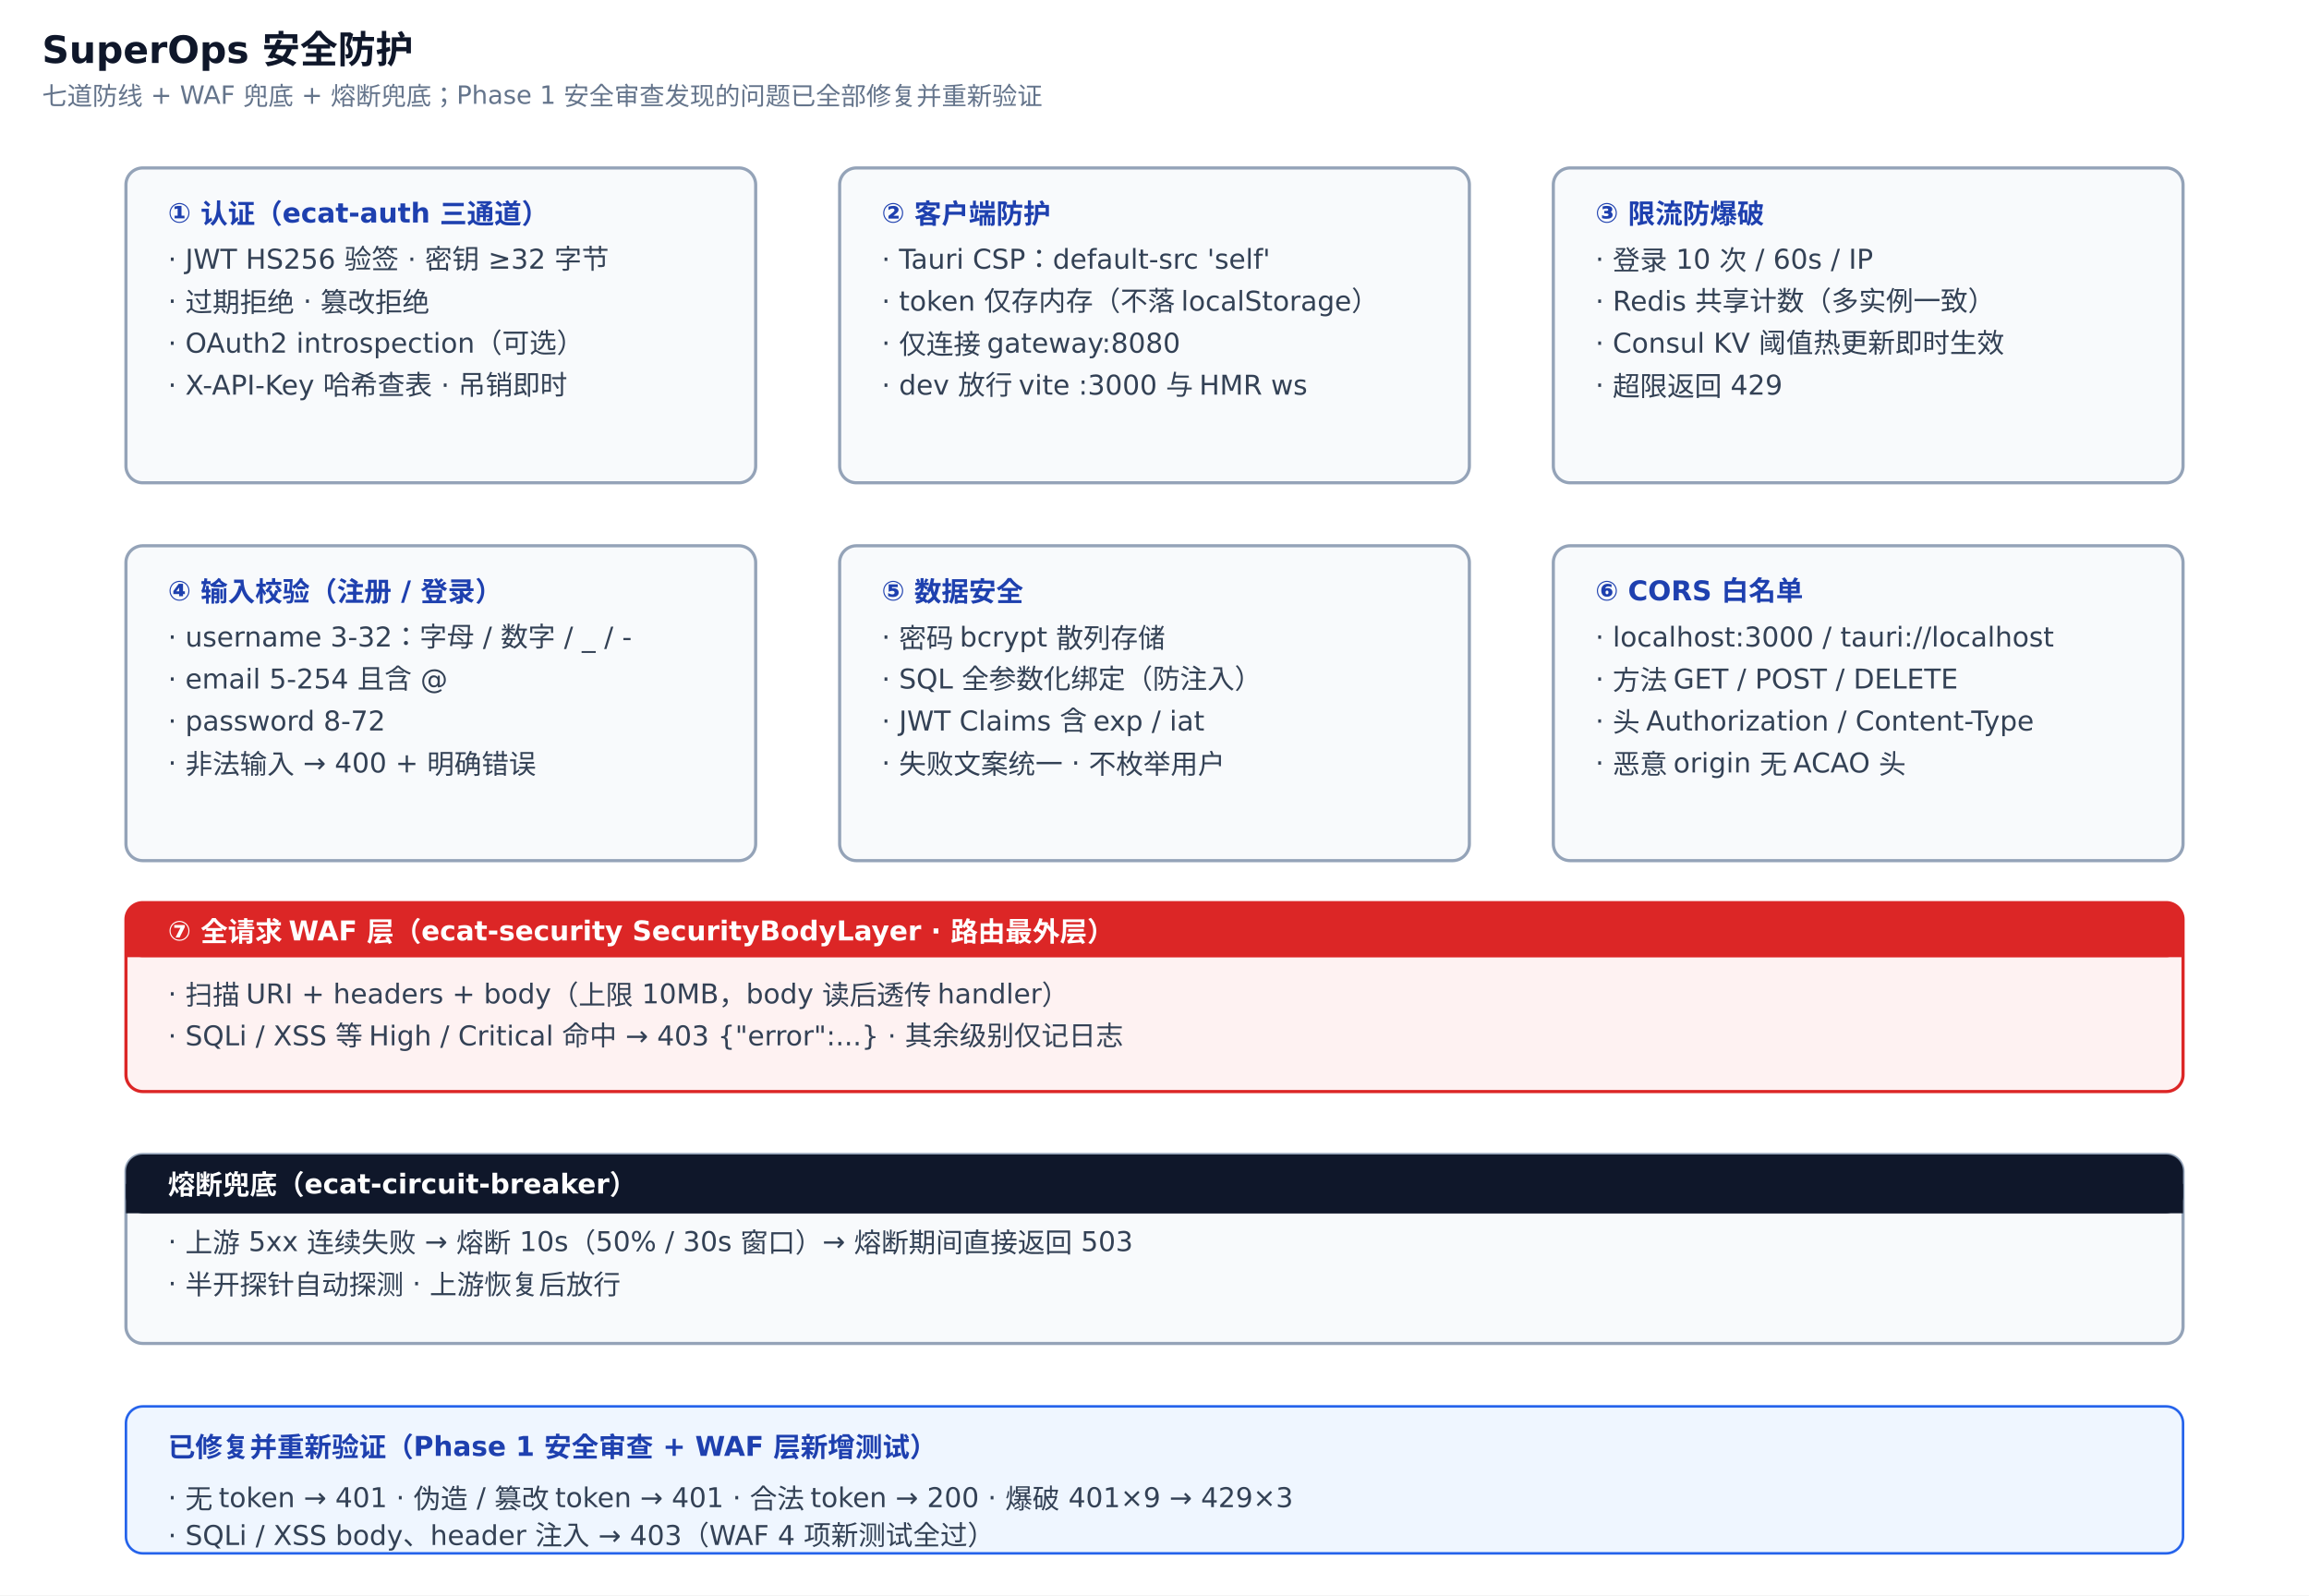
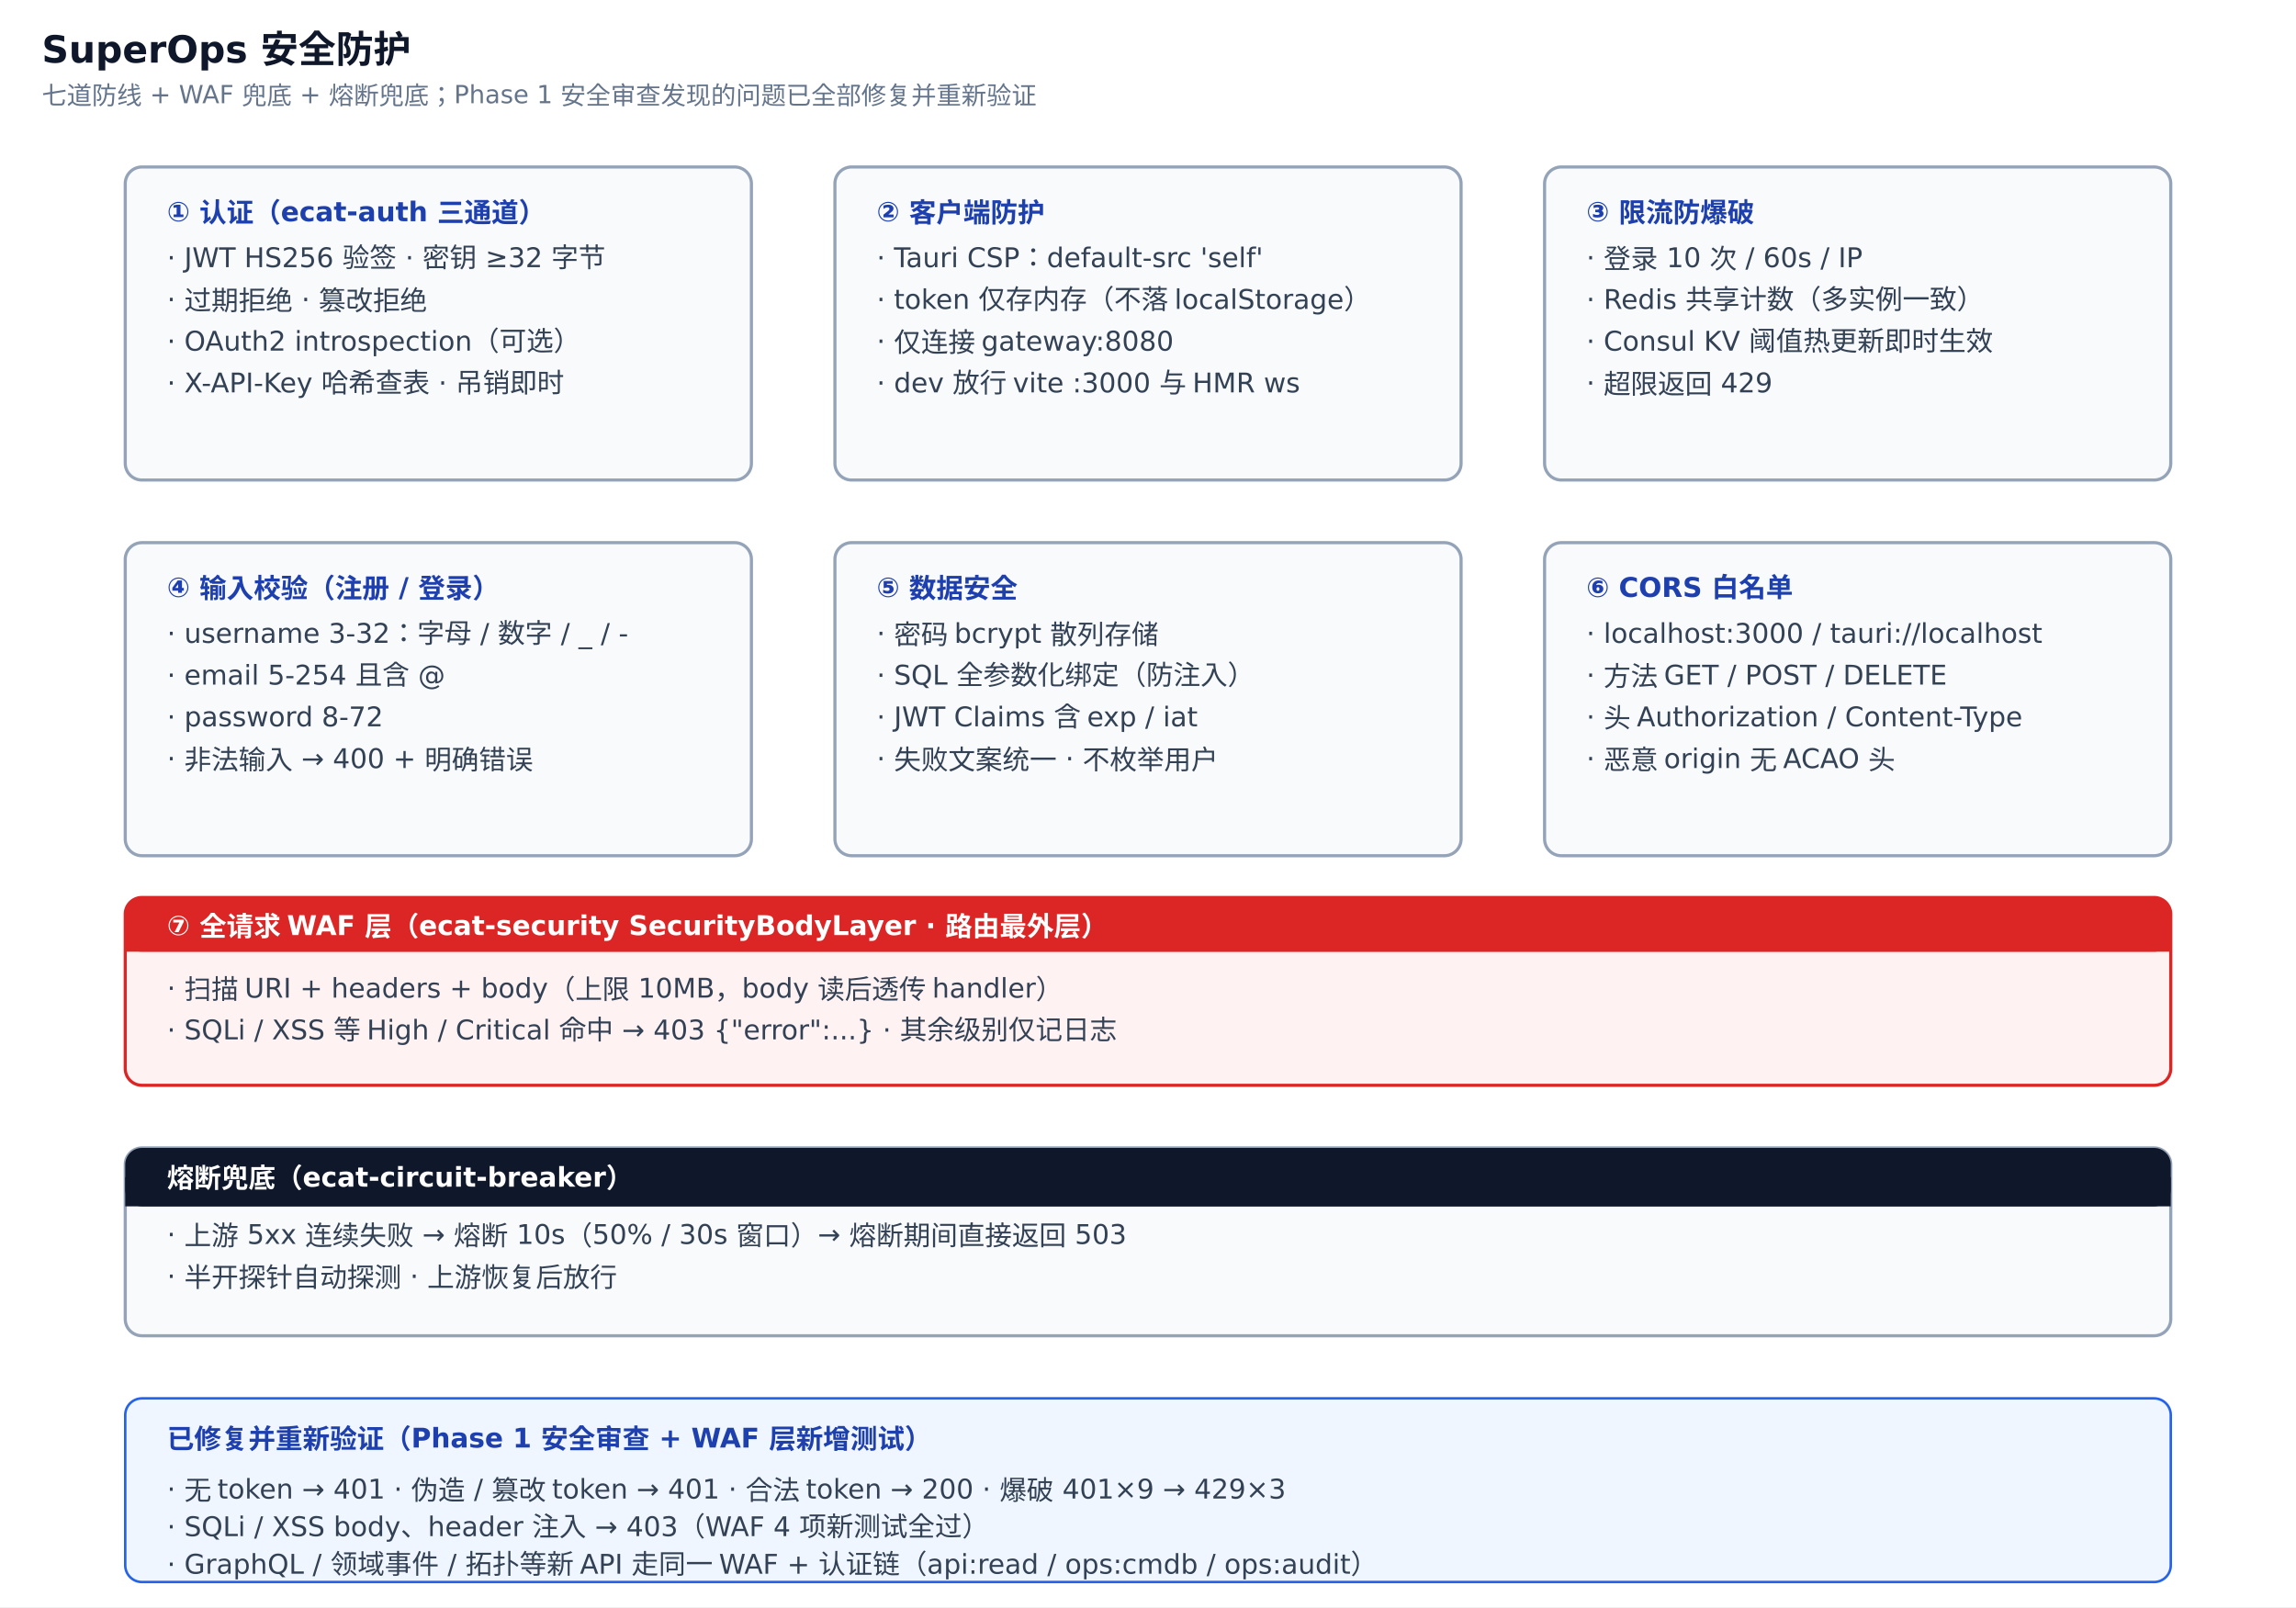
- <svg xmlns="http://www.w3.org/2000/svg" viewBox="0 0 1100 760" font-family="'DejaVu Sans','Helvetica Neue',Arial,sans-serif" font-size="13">
+ <svg xmlns="http://www.w3.org/2000/svg" viewBox="0 0 1100 770" font-family="'DejaVu Sans','Helvetica Neue',Arial,sans-serif" font-size="13">
  <defs>
    <marker id="arrow" viewBox="0 0 10 10" refX="9" refY="5" markerWidth="7" markerHeight="7" orient="auto-start-reverse">
      <path d="M0 0 L10 5 L0 10 z" fill="#64748b" />
    </marker>
  </defs>
-   <rect x="0" y="0" width="1100" height="760" fill="#ffffff" />
+   <rect x="0" y="0" width="1100" height="770" fill="#ffffff" />
  <text x="20" y="30" font-size="18" font-weight="bold" fill="#0f172a">SuperOps 安全防护</text>
  <text x="20" y="50" font-size="12" fill="#64748b">七道防线 + WAF 兜底 + 熔断兜底；Phase 1 安全审查发现的问题已全部修复并重新验证</text>
  <rect x="60" y="80" width="300" height="150" rx="8" fill="#f8fafc" stroke="#94a3b8" stroke-width="1.5" />
  <text x="80" y="106" font-weight="bold" fill="#1e40af">① 认证（ecat-auth 三通道）</text>
  <text x="80" y="128" fill="#334155">· JWT HS256 验签 · 密钥 ≥32 字节</text>
  <text x="80" y="148" fill="#334155">· 过期拒绝 · 篡改拒绝</text>
  <text x="80" y="168" fill="#334155">· OAuth2 introspection（可选）</text>
  <text x="80" y="188" fill="#334155">· X-API-Key 哈希查表 · 吊销即时</text>
  <rect x="400" y="80" width="300" height="150" rx="8" fill="#f8fafc" stroke="#94a3b8" stroke-width="1.5" />
  <text x="420" y="106" font-weight="bold" fill="#1e40af">② 客户端防护</text>
  <text x="420" y="128" fill="#334155">· Tauri CSP：default-src 'self'</text>
  <text x="420" y="148" fill="#334155">· token 仅存内存（不落 localStorage）</text>
  <text x="420" y="168" fill="#334155">· 仅连接 gateway:8080</text>
  <text x="420" y="188" fill="#334155">· dev 放行 vite :3000 与 HMR ws</text>
  <rect x="740" y="80" width="300" height="150" rx="8" fill="#f8fafc" stroke="#94a3b8" stroke-width="1.5" />
  <text x="760" y="106" font-weight="bold" fill="#1e40af">③ 限流防爆破</text>
  <text x="760" y="128" fill="#334155">· 登录 10 次 / 60s / IP</text>
  <text x="760" y="148" fill="#334155">· Redis 共享计数（多实例一致）</text>
  <text x="760" y="168" fill="#334155">· Consul KV 阈值热更新即时生效</text>
  <text x="760" y="188" fill="#334155">· 超限返回 429</text>
  <rect x="60" y="260" width="300" height="150" rx="8" fill="#f8fafc" stroke="#94a3b8" stroke-width="1.5" />
  <text x="80" y="286" font-weight="bold" fill="#1e40af">④ 输入校验（注册 / 登录）</text>
  <text x="80" y="308" fill="#334155">· username 3-32：字母 / 数字 / _ / -</text>
  <text x="80" y="328" fill="#334155">· email 5-254 且含 @</text>
  <text x="80" y="348" fill="#334155">· password 8-72</text>
  <text x="80" y="368" fill="#334155">· 非法输入 → 400 + 明确错误</text>
  <rect x="400" y="260" width="300" height="150" rx="8" fill="#f8fafc" stroke="#94a3b8" stroke-width="1.5" />
  <text x="420" y="286" font-weight="bold" fill="#1e40af">⑤ 数据安全</text>
  <text x="420" y="308" fill="#334155">· 密码 bcrypt 散列存储</text>
  <text x="420" y="328" fill="#334155">· SQL 全参数化绑定（防注入）</text>
  <text x="420" y="348" fill="#334155">· JWT Claims 含 exp / iat</text>
  <text x="420" y="368" fill="#334155">· 失败文案统一 · 不枚举用户</text>
  <rect x="740" y="260" width="300" height="150" rx="8" fill="#f8fafc" stroke="#94a3b8" stroke-width="1.5" />
  <text x="760" y="286" font-weight="bold" fill="#1e40af">⑥ CORS 白名单</text>
  <text x="760" y="308" fill="#334155">· localhost:3000 / tauri://localhost</text>
  <text x="760" y="328" fill="#334155">· 方法 GET / POST / DELETE</text>
  <text x="760" y="348" fill="#334155">· 头 Authorization / Content-Type</text>
  <text x="760" y="368" fill="#334155">· 恶意 origin 无 ACAO 头</text>
  <rect x="60" y="430" width="980" height="90" rx="8" fill="#fef2f2" stroke="#dc2626" stroke-width="1.5" />
  <rect x="60" y="430" width="980" height="26" rx="8" fill="#dc2626" />
  <rect x="60" y="443" width="980" height="13" fill="#dc2626" />
  <text x="80" y="448" font-weight="bold" fill="#ffffff">⑦ 全请求 WAF 层（ecat-security SecurityBodyLayer · 路由最外层）</text>
  <text x="80" y="478" fill="#334155">· 扫描 URI + headers + body（上限 10MB，body 读后透传 handler）</text>
  <text x="80" y="498" fill="#334155">· SQLi / XSS 等 High / Critical 命中 → 403 {"error":...} · 其余级别仅记日志</text>
  <rect x="60" y="550" width="980" height="90" rx="8" fill="#f8fafc" stroke="#94a3b8" stroke-width="1.5" />
  <rect x="60" y="550" width="980" height="28" rx="8" fill="#0f172a" />
  <rect x="60" y="564" width="980" height="14" fill="#0f172a" />
  <text x="80" y="569" font-weight="bold" fill="#ffffff">熔断兜底（ecat-circuit-breaker）</text>
  <text x="80" y="596" fill="#334155">· 上游 5xx 连续失败 → 熔断 10s（50% / 30s 窗口）→ 熔断期间直接返回 503</text>
  <text x="80" y="616" fill="#334155">· 半开探针自动探测 · 上游恢复后放行</text>
-   <rect x="60" y="670" width="980" height="70" rx="8" fill="#eff6ff" stroke="#2563eb" stroke-width="1.2" />
+   <rect x="60" y="670" width="980" height="88" rx="8" fill="#eff6ff" stroke="#2563eb" stroke-width="1.2" />
  <text x="80" y="694" font-weight="bold" fill="#1e40af">已修复并重新验证（Phase 1 安全审查 + WAF 层新增测试）</text>
  <text x="80" y="718" fill="#334155">· 无 token → 401 · 伪造 / 篡改 token → 401 · 合法 token → 200 · 爆破 401×9 → 429×3</text>
  <text x="80" y="736" fill="#334155">· SQLi / XSS body、header 注入 → 403（WAF 4 项新测试全过）</text>
+   <text x="80" y="754" fill="#334155">· GraphQL / 领域事件 / 拓扑等新 API 走同一 WAF + 认证链（api:read / ops:cmdb / ops:audit）</text>
</svg>
